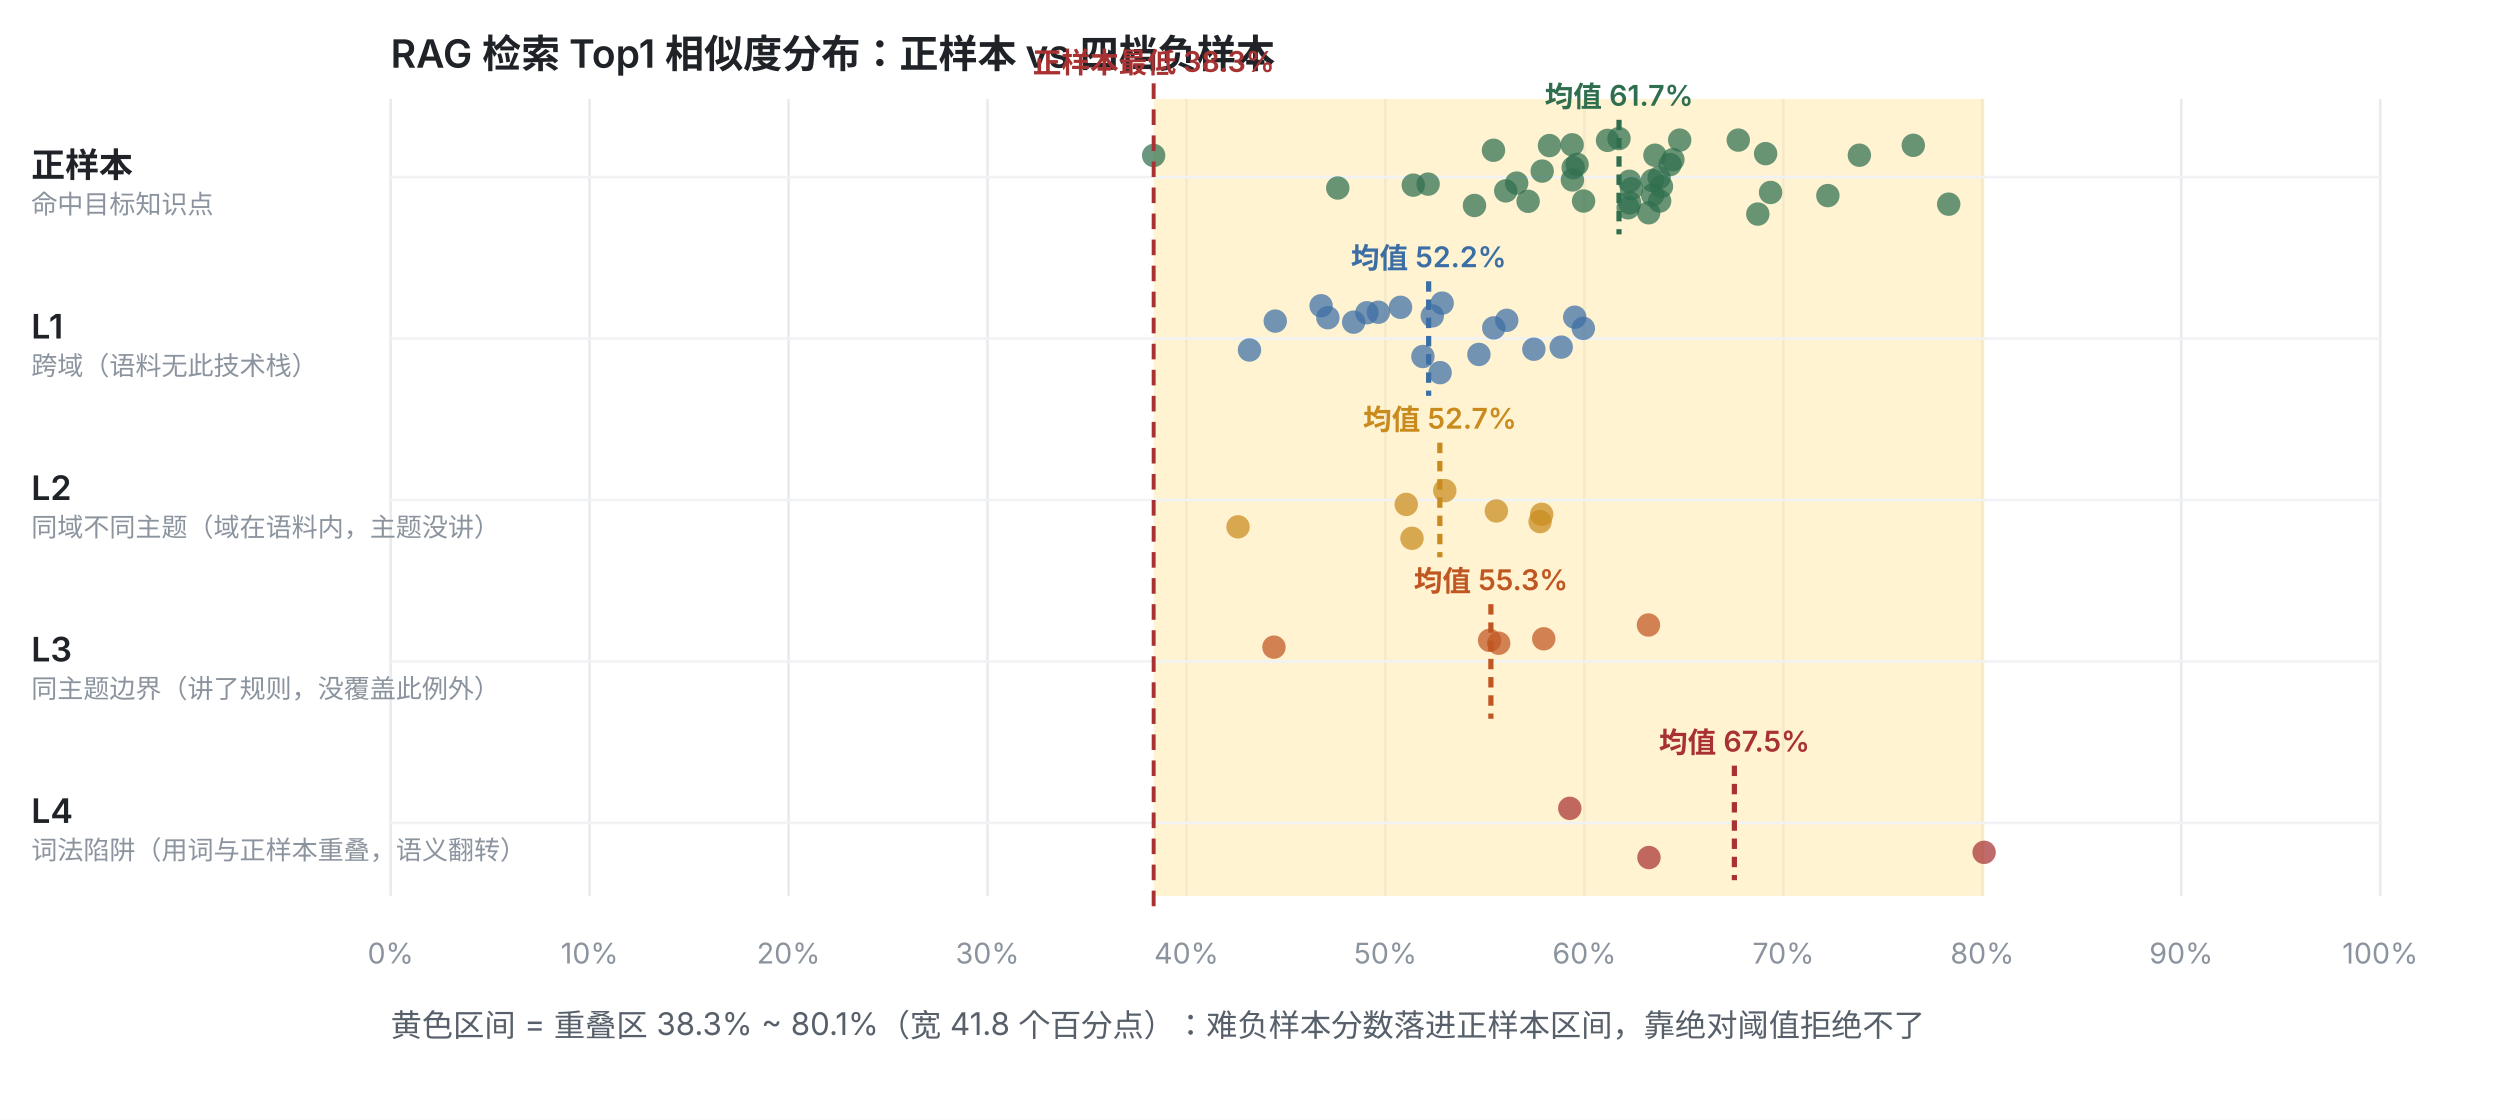
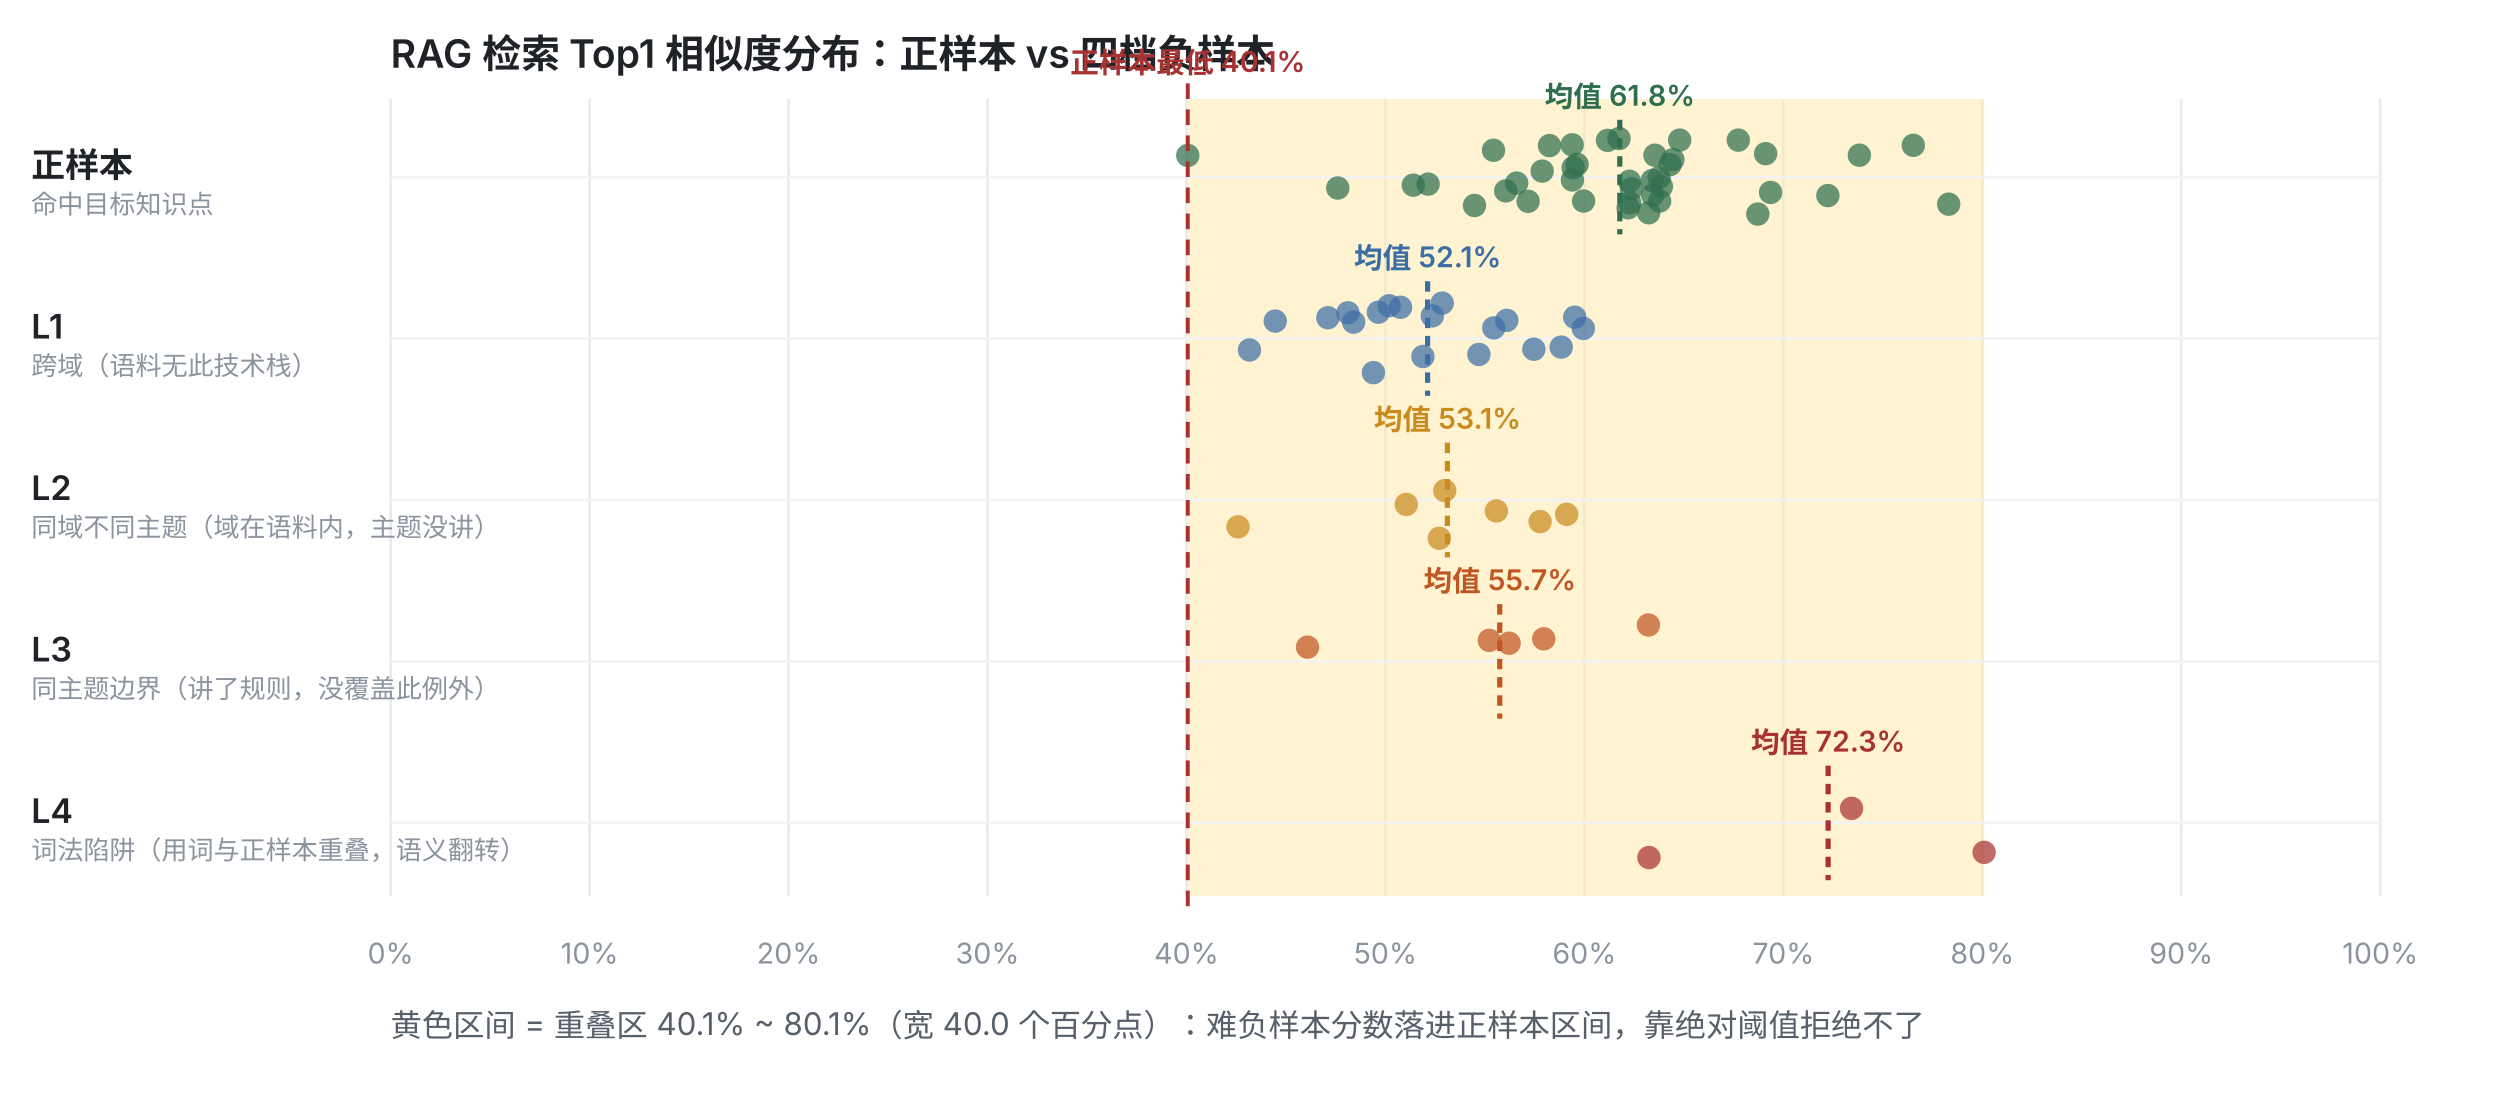
<svg xmlns="http://www.w3.org/2000/svg" width="960" height="430" viewBox="0 0 960 430" font-family="-apple-system,BlinkMacSystemFont,Segoe UI,PingFang SC,Hiragino Sans GB,Microsoft YaHei,sans-serif">
  <rect width="960" height="430" fill="#ffffff" />
  <text x="150" y="26" font-size="15" font-weight="600" fill="#1f2328">RAG 检索 Top1 相似度分布：正样本 vs 四档负样本</text>
  <line x1="150.0" y1="38" x2="150.0" y2="344" stroke="#e8eaed" stroke-width="1" />
  <text x="150.0" y="370" font-size="11" fill="#8b949e" text-anchor="middle">0%</text>
  <line x1="226.4" y1="38" x2="226.4" y2="344" stroke="#e8eaed" stroke-width="1" />
  <text x="226.4" y="370" font-size="11" fill="#8b949e" text-anchor="middle">10%</text>
  <line x1="302.8" y1="38" x2="302.8" y2="344" stroke="#e8eaed" stroke-width="1" />
  <text x="302.8" y="370" font-size="11" fill="#8b949e" text-anchor="middle">20%</text>
  <line x1="379.2" y1="38" x2="379.2" y2="344" stroke="#e8eaed" stroke-width="1" />
  <text x="379.2" y="370" font-size="11" fill="#8b949e" text-anchor="middle">30%</text>
  <line x1="455.6" y1="38" x2="455.6" y2="344" stroke="#e8eaed" stroke-width="1" />
  <text x="455.6" y="370" font-size="11" fill="#8b949e" text-anchor="middle">40%</text>
  <line x1="532.0" y1="38" x2="532.0" y2="344" stroke="#e8eaed" stroke-width="1" />
  <text x="532.0" y="370" font-size="11" fill="#8b949e" text-anchor="middle">50%</text>
  <line x1="608.4" y1="38" x2="608.4" y2="344" stroke="#e8eaed" stroke-width="1" />
  <text x="608.4" y="370" font-size="11" fill="#8b949e" text-anchor="middle">60%</text>
  <line x1="684.8" y1="38" x2="684.8" y2="344" stroke="#e8eaed" stroke-width="1" />
  <text x="684.8" y="370" font-size="11" fill="#8b949e" text-anchor="middle">70%</text>
  <line x1="761.2" y1="38" x2="761.2" y2="344" stroke="#e8eaed" stroke-width="1" />
  <text x="761.2" y="370" font-size="11" fill="#8b949e" text-anchor="middle">80%</text>
  <line x1="837.6" y1="38" x2="837.6" y2="344" stroke="#e8eaed" stroke-width="1" />
  <text x="837.6" y="370" font-size="11" fill="#8b949e" text-anchor="middle">90%</text>
  <line x1="914.0" y1="38" x2="914.0" y2="344" stroke="#e8eaed" stroke-width="1" />
  <text x="914.0" y="370" font-size="11" fill="#8b949e" text-anchor="middle">100%</text>
-   <rect x="443.0" y="38" width="319.0" height="306" fill="#ffe8a3" opacity="0.5" />
+   <rect x="456.1" y="38" width="305.9" height="306" fill="#ffe8a3" opacity="0.5" />
  <text x="12" y="68.0" font-size="13" font-weight="600" fill="#1f2328">正样本</text>
  <text x="12" y="82.0" font-size="10" fill="#8b949e">命中目标知识点</text>
  <line x1="150" y1="68.0" x2="914" y2="68.0" stroke="#f0f2f4" stroke-width="1" />
  <circle cx="513.7" cy="72.2" r="4.5" fill="#2f6f4f" opacity="0.72" />
  <circle cx="667.5" cy="53.8" r="4.5" fill="#2f6f4f" opacity="0.72" />
  <circle cx="642.4" cy="61.3" r="4.5" fill="#2f6f4f" opacity="0.72" />
-   <circle cx="443.0" cy="59.7" r="4.5" fill="#2f6f4f" opacity="0.72" />
+   <circle cx="456.1" cy="59.7" r="4.5" fill="#2f6f4f" opacity="0.72" />
  <circle cx="701.9" cy="75.1" r="4.5" fill="#2f6f4f" opacity="0.72" />
  <circle cx="578.2" cy="73.3" r="4.5" fill="#2f6f4f" opacity="0.72" />
  <circle cx="625.2" cy="79.8" r="4.5" fill="#2f6f4f" opacity="0.72" />
  <circle cx="603.7" cy="55.6" r="4.5" fill="#2f6f4f" opacity="0.72" />
  <circle cx="592.2" cy="65.7" r="4.5" fill="#2f6f4f" opacity="0.72" />
  <circle cx="617.3" cy="53.9" r="4.5" fill="#2f6f4f" opacity="0.72" />
  <circle cx="635.5" cy="59.6" r="4.5" fill="#2f6f4f" opacity="0.72" />
  <circle cx="637.1" cy="68.2" r="4.5" fill="#2f6f4f" opacity="0.72" />
  <circle cx="645.0" cy="53.8" r="4.5" fill="#2f6f4f" opacity="0.72" />
  <circle cx="678.0" cy="59.0" r="4.5" fill="#2f6f4f" opacity="0.72" />
  <circle cx="626.5" cy="72.5" r="4.5" fill="#2f6f4f" opacity="0.72" />
  <circle cx="634.5" cy="69.3" r="4.5" fill="#2f6f4f" opacity="0.72" />
  <circle cx="714.0" cy="59.6" r="4.5" fill="#2f6f4f" opacity="0.72" />
  <circle cx="548.4" cy="70.7" r="4.5" fill="#2f6f4f" opacity="0.72" />
  <circle cx="586.8" cy="77.3" r="4.5" fill="#2f6f4f" opacity="0.72" />
  <circle cx="621.7" cy="53.2" r="4.5" fill="#2f6f4f" opacity="0.72" />
  <circle cx="637.3" cy="77.2" r="4.5" fill="#2f6f4f" opacity="0.72" />
  <circle cx="679.9" cy="73.9" r="4.5" fill="#2f6f4f" opacity="0.72" />
  <circle cx="641.3" cy="63.2" r="4.5" fill="#2f6f4f" opacity="0.72" />
  <circle cx="573.5" cy="57.7" r="4.5" fill="#2f6f4f" opacity="0.72" />
  <circle cx="633.1" cy="81.7" r="4.5" fill="#2f6f4f" opacity="0.72" />
  <circle cx="605.6" cy="63.1" r="4.5" fill="#2f6f4f" opacity="0.72" />
  <circle cx="734.7" cy="55.8" r="4.5" fill="#2f6f4f" opacity="0.72" />
  <circle cx="595.0" cy="55.9" r="4.5" fill="#2f6f4f" opacity="0.72" />
  <circle cx="748.3" cy="78.4" r="4.5" fill="#2f6f4f" opacity="0.72" />
  <circle cx="542.7" cy="71.1" r="4.5" fill="#2f6f4f" opacity="0.72" />
  <circle cx="608.1" cy="77.2" r="4.5" fill="#2f6f4f" opacity="0.72" />
  <circle cx="634.6" cy="74.9" r="4.5" fill="#2f6f4f" opacity="0.72" />
  <circle cx="603.8" cy="69.1" r="4.5" fill="#2f6f4f" opacity="0.72" />
  <circle cx="675.0" cy="82.2" r="4.5" fill="#2f6f4f" opacity="0.72" />
  <circle cx="604.1" cy="64.4" r="4.5" fill="#2f6f4f" opacity="0.72" />
  <circle cx="625.7" cy="69.6" r="4.5" fill="#2f6f4f" opacity="0.72" />
  <circle cx="625.8" cy="77.9" r="4.5" fill="#2f6f4f" opacity="0.72" />
  <circle cx="638.0" cy="71.6" r="4.5" fill="#2f6f4f" opacity="0.72" />
  <circle cx="566.2" cy="78.9" r="4.5" fill="#2f6f4f" opacity="0.72" />
  <circle cx="582.4" cy="70.3" r="4.5" fill="#2f6f4f" opacity="0.72" />
-   <line x1="621.7" y1="46.0" x2="621.7" y2="90.0" stroke="#2f6f4f" stroke-width="2" stroke-dasharray="4 3" />
-   <text x="621.7" y="41.0" font-size="11" font-weight="600" fill="#2f6f4f" text-anchor="middle">均值 61.7%</text>
+   <line x1="622.0" y1="46.0" x2="622.0" y2="90.0" stroke="#2f6f4f" stroke-width="2" stroke-dasharray="4 3" />
+   <text x="622.0" y="41.0" font-size="11" font-weight="600" fill="#2f6f4f" text-anchor="middle">均值 61.8%</text>
  <text x="12" y="130.0" font-size="13" font-weight="600" fill="#1f2328">L1</text>
  <text x="12" y="144.0" font-size="10" fill="#8b949e">跨域（语料无此技术栈）</text>
  <line x1="150" y1="130.0" x2="914" y2="130.0" stroke="#f0f2f4" stroke-width="1" />
  <circle cx="567.9" cy="136.1" r="4.5" fill="#3b6ea5" opacity="0.72" />
  <circle cx="553.8" cy="116.4" r="4.5" fill="#3b6ea5" opacity="0.72" />
  <circle cx="604.7" cy="121.8" r="4.5" fill="#3b6ea5" opacity="0.72" />
  <circle cx="519.8" cy="123.7" r="4.5" fill="#3b6ea5" opacity="0.72" />
-   <circle cx="507.3" cy="117.4" r="4.5" fill="#3b6ea5" opacity="0.72" />
+   <circle cx="533.4" cy="117.4" r="4.5" fill="#3b6ea5" opacity="0.72" />
  <circle cx="509.9" cy="122.0" r="4.5" fill="#3b6ea5" opacity="0.72" />
  <circle cx="537.8" cy="118.0" r="4.5" fill="#3b6ea5" opacity="0.72" />
  <circle cx="489.7" cy="123.3" r="4.5" fill="#3b6ea5" opacity="0.72" />
  <circle cx="589.0" cy="134.1" r="4.5" fill="#3b6ea5" opacity="0.72" />
  <circle cx="573.6" cy="125.9" r="4.5" fill="#3b6ea5" opacity="0.72" />
  <circle cx="608.0" cy="126.1" r="4.5" fill="#3b6ea5" opacity="0.72" />
  <circle cx="550.0" cy="121.3" r="4.5" fill="#3b6ea5" opacity="0.72" />
  <circle cx="578.6" cy="123.0" r="4.5" fill="#3b6ea5" opacity="0.72" />
-   <circle cx="553.0" cy="143.1" r="4.5" fill="#3b6ea5" opacity="0.72" />
+   <circle cx="527.4" cy="143.1" r="4.5" fill="#3b6ea5" opacity="0.72" />
  <circle cx="479.8" cy="134.4" r="4.5" fill="#3b6ea5" opacity="0.72" />
  <circle cx="599.5" cy="133.3" r="4.5" fill="#3b6ea5" opacity="0.72" />
-   <circle cx="524.9" cy="120.1" r="4.5" fill="#3b6ea5" opacity="0.72" />
+   <circle cx="517.6" cy="120.1" r="4.5" fill="#3b6ea5" opacity="0.72" />
  <circle cx="546.4" cy="136.9" r="4.5" fill="#3b6ea5" opacity="0.72" />
  <circle cx="529.3" cy="119.9" r="4.5" fill="#3b6ea5" opacity="0.72" />
-   <line x1="548.6" y1="108.0" x2="548.6" y2="152.0" stroke="#3b6ea5" stroke-width="2" stroke-dasharray="4 3" />
-   <text x="548.6" y="103.0" font-size="11" font-weight="600" fill="#3b6ea5" text-anchor="middle">均值 52.2%</text>
+   <line x1="548.2" y1="108.0" x2="548.2" y2="152.0" stroke="#3b6ea5" stroke-width="2" stroke-dasharray="4 3" />
+   <text x="548.2" y="103.0" font-size="11" font-weight="600" fill="#3b6ea5" text-anchor="middle">均值 52.1%</text>
  <text x="12" y="192.0" font-size="13" font-weight="600" fill="#1f2328">L2</text>
  <text x="12" y="206.0" font-size="10" fill="#8b949e">同域不同主题（域在语料内，主题没讲）</text>
  <line x1="150" y1="192.0" x2="914" y2="192.0" stroke="#f0f2f4" stroke-width="1" />
  <circle cx="554.8" cy="188.4" r="4.5" fill="#c98a1e" opacity="0.72" />
-   <circle cx="542.2" cy="206.7" r="4.5" fill="#c98a1e" opacity="0.72" />
+   <circle cx="552.7" cy="206.7" r="4.5" fill="#c98a1e" opacity="0.72" />
  <circle cx="574.6" cy="196.2" r="4.5" fill="#c98a1e" opacity="0.72" />
  <circle cx="540.0" cy="193.7" r="4.5" fill="#c98a1e" opacity="0.72" />
-   <circle cx="592.0" cy="197.5" r="4.5" fill="#c98a1e" opacity="0.72" />
+   <circle cx="601.6" cy="197.5" r="4.5" fill="#c98a1e" opacity="0.72" />
  <circle cx="475.4" cy="202.3" r="4.5" fill="#c98a1e" opacity="0.72" />
  <circle cx="591.4" cy="200.3" r="4.5" fill="#c98a1e" opacity="0.72" />
-   <line x1="552.9" y1="170.0" x2="552.9" y2="214.0" stroke="#c98a1e" stroke-width="2" stroke-dasharray="4 3" />
-   <text x="552.9" y="165.0" font-size="11" font-weight="600" fill="#c98a1e" text-anchor="middle">均值 52.7%</text>
+   <line x1="555.8" y1="170.0" x2="555.8" y2="214.0" stroke="#c98a1e" stroke-width="2" stroke-dasharray="4 3" />
+   <text x="555.8" y="165.0" font-size="11" font-weight="600" fill="#c98a1e" text-anchor="middle">均值 53.1%</text>
  <text x="12" y="254.0" font-size="13" font-weight="600" fill="#1f2328">L3</text>
  <text x="12" y="268.0" font-size="10" fill="#8b949e">同主题边界（讲了规则，没覆盖此例外）</text>
  <line x1="150" y1="254.0" x2="914" y2="254.0" stroke="#f0f2f4" stroke-width="1" />
-   <circle cx="572.0" cy="245.9" r="4.5" fill="#c05621" opacity="0.72" />
+   <circle cx="571.9" cy="245.9" r="4.5" fill="#c05621" opacity="0.72" />
  <circle cx="633.0" cy="240.0" r="4.5" fill="#c05621" opacity="0.72" />
-   <circle cx="489.2" cy="248.5" r="4.5" fill="#c05621" opacity="0.72" />
-   <circle cx="575.5" cy="247.0" r="4.5" fill="#c05621" opacity="0.72" />
+   <circle cx="502.1" cy="248.5" r="4.5" fill="#c05621" opacity="0.72" />
+   <circle cx="579.5" cy="247.0" r="4.5" fill="#c05621" opacity="0.72" />
  <circle cx="592.8" cy="245.3" r="4.5" fill="#c05621" opacity="0.72" />
-   <line x1="572.5" y1="232.0" x2="572.5" y2="276.0" stroke="#c05621" stroke-width="2" stroke-dasharray="4 3" />
-   <text x="572.5" y="227.0" font-size="11" font-weight="600" fill="#c05621" text-anchor="middle">均值 55.3%</text>
+   <line x1="575.9" y1="232.0" x2="575.9" y2="276.0" stroke="#c05621" stroke-width="2" stroke-dasharray="4 3" />
+   <text x="575.9" y="227.0" font-size="11" font-weight="600" fill="#c05621" text-anchor="middle">均值 55.7%</text>
  <text x="12" y="316.0" font-size="13" font-weight="600" fill="#1f2328">L4</text>
  <text x="12" y="330.0" font-size="10" fill="#8b949e">词法陷阱（用词与正样本重叠，语义翻转）</text>
  <line x1="150" y1="316.0" x2="914" y2="316.0" stroke="#f0f2f4" stroke-width="1" />
  <circle cx="633.2" cy="329.3" r="4.5" fill="#a83232" opacity="0.72" />
  <circle cx="761.9" cy="327.3" r="4.5" fill="#a83232" opacity="0.72" />
-   <circle cx="602.8" cy="310.4" r="4.5" fill="#a83232" opacity="0.72" />
-   <line x1="666.0" y1="294.0" x2="666.0" y2="338.0" stroke="#a83232" stroke-width="2" stroke-dasharray="4 3" />
-   <text x="666.0" y="289.0" font-size="11" font-weight="600" fill="#a83232" text-anchor="middle">均值 67.5%</text>
-   <line x1="443.0" y1="32" x2="443.0" y2="350" stroke="#a83232" stroke-width="1.5" stroke-dasharray="6 4" />
-   <text x="443.0" y="28" font-size="11" font-weight="600" fill="#a83232" text-anchor="middle">正样本最低 38.3%</text>
-   <text x="150" y="398.0" font-size="12" fill="#57606a">黄色区间 = 重叠区 38.3% ~ 80.1%（宽 41.8 个百分点）：难负样本分数落进正样本区间，靠绝对阈值拒绝不了</text>
+   <circle cx="711.0" cy="310.4" r="4.5" fill="#a83232" opacity="0.72" />
+   <line x1="702.0" y1="294.0" x2="702.0" y2="338.0" stroke="#a83232" stroke-width="2" stroke-dasharray="4 3" />
+   <text x="702.0" y="289.0" font-size="11" font-weight="600" fill="#a83232" text-anchor="middle">均值 72.3%</text>
+   <line x1="456.1" y1="32" x2="456.1" y2="350" stroke="#a83232" stroke-width="1.5" stroke-dasharray="6 4" />
+   <text x="456.1" y="28" font-size="11" font-weight="600" fill="#a83232" text-anchor="middle">正样本最低 40.1%</text>
+   <text x="150" y="398.0" font-size="12" fill="#57606a">黄色区间 = 重叠区 40.1% ~ 80.1%（宽 40.0 个百分点）：难负样本分数落进正样本区间，靠绝对阈值拒绝不了</text>
</svg>
